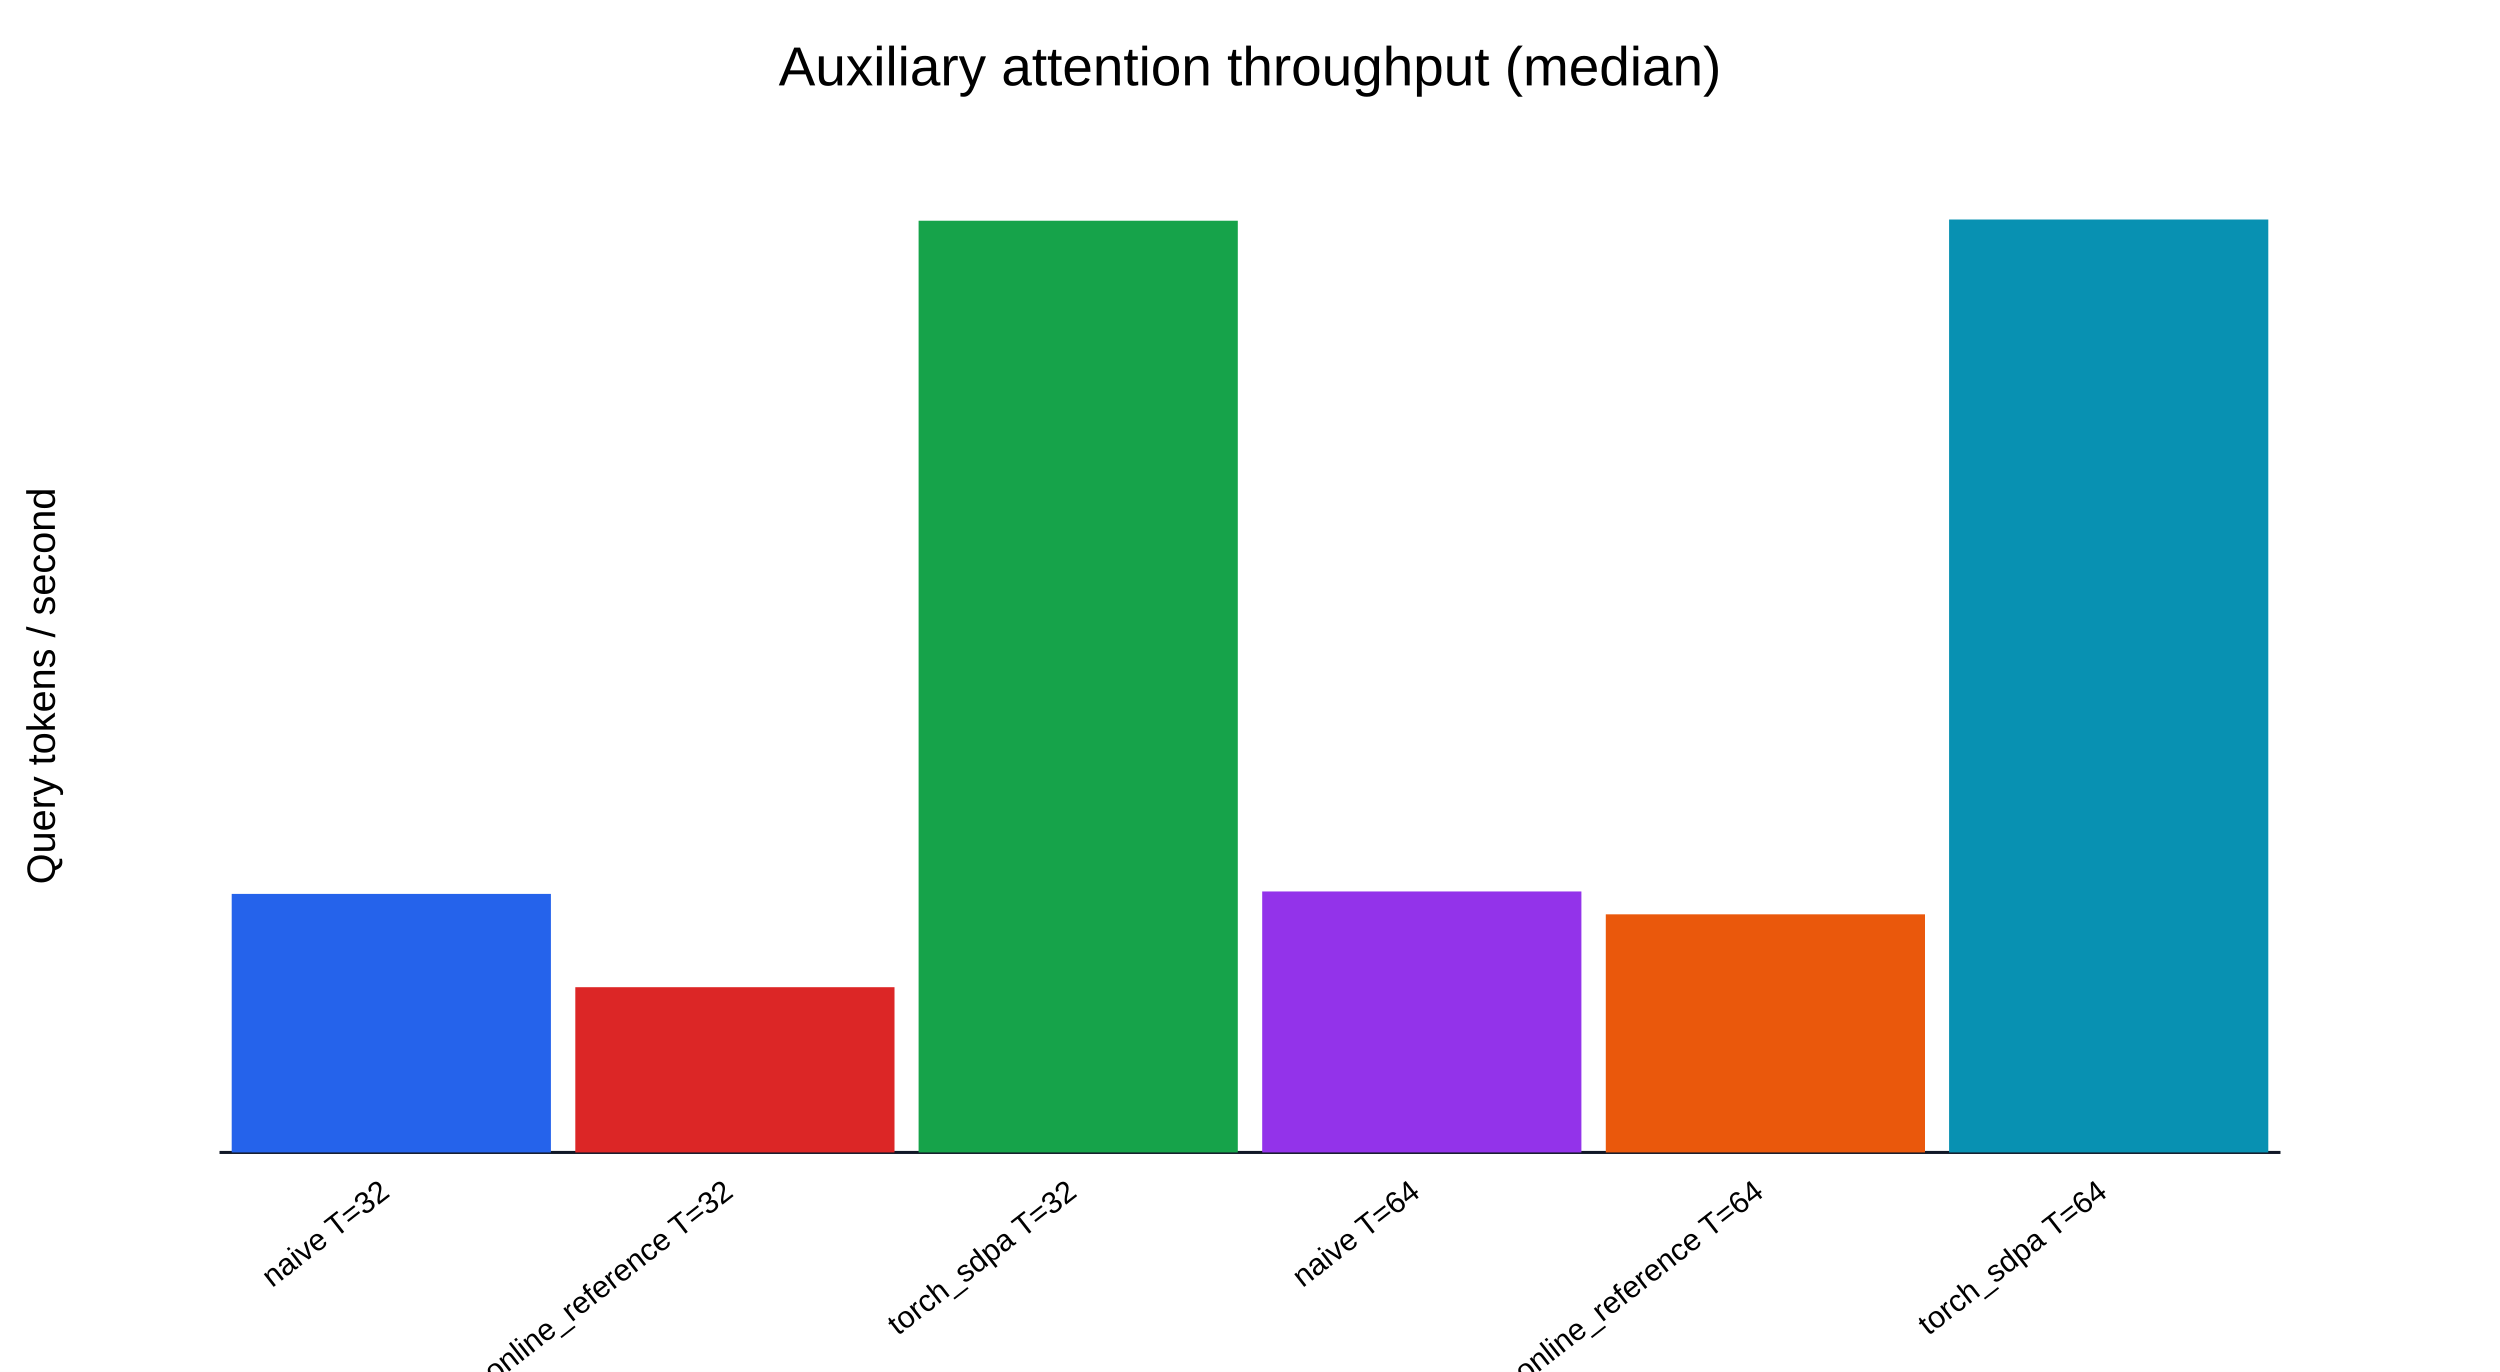
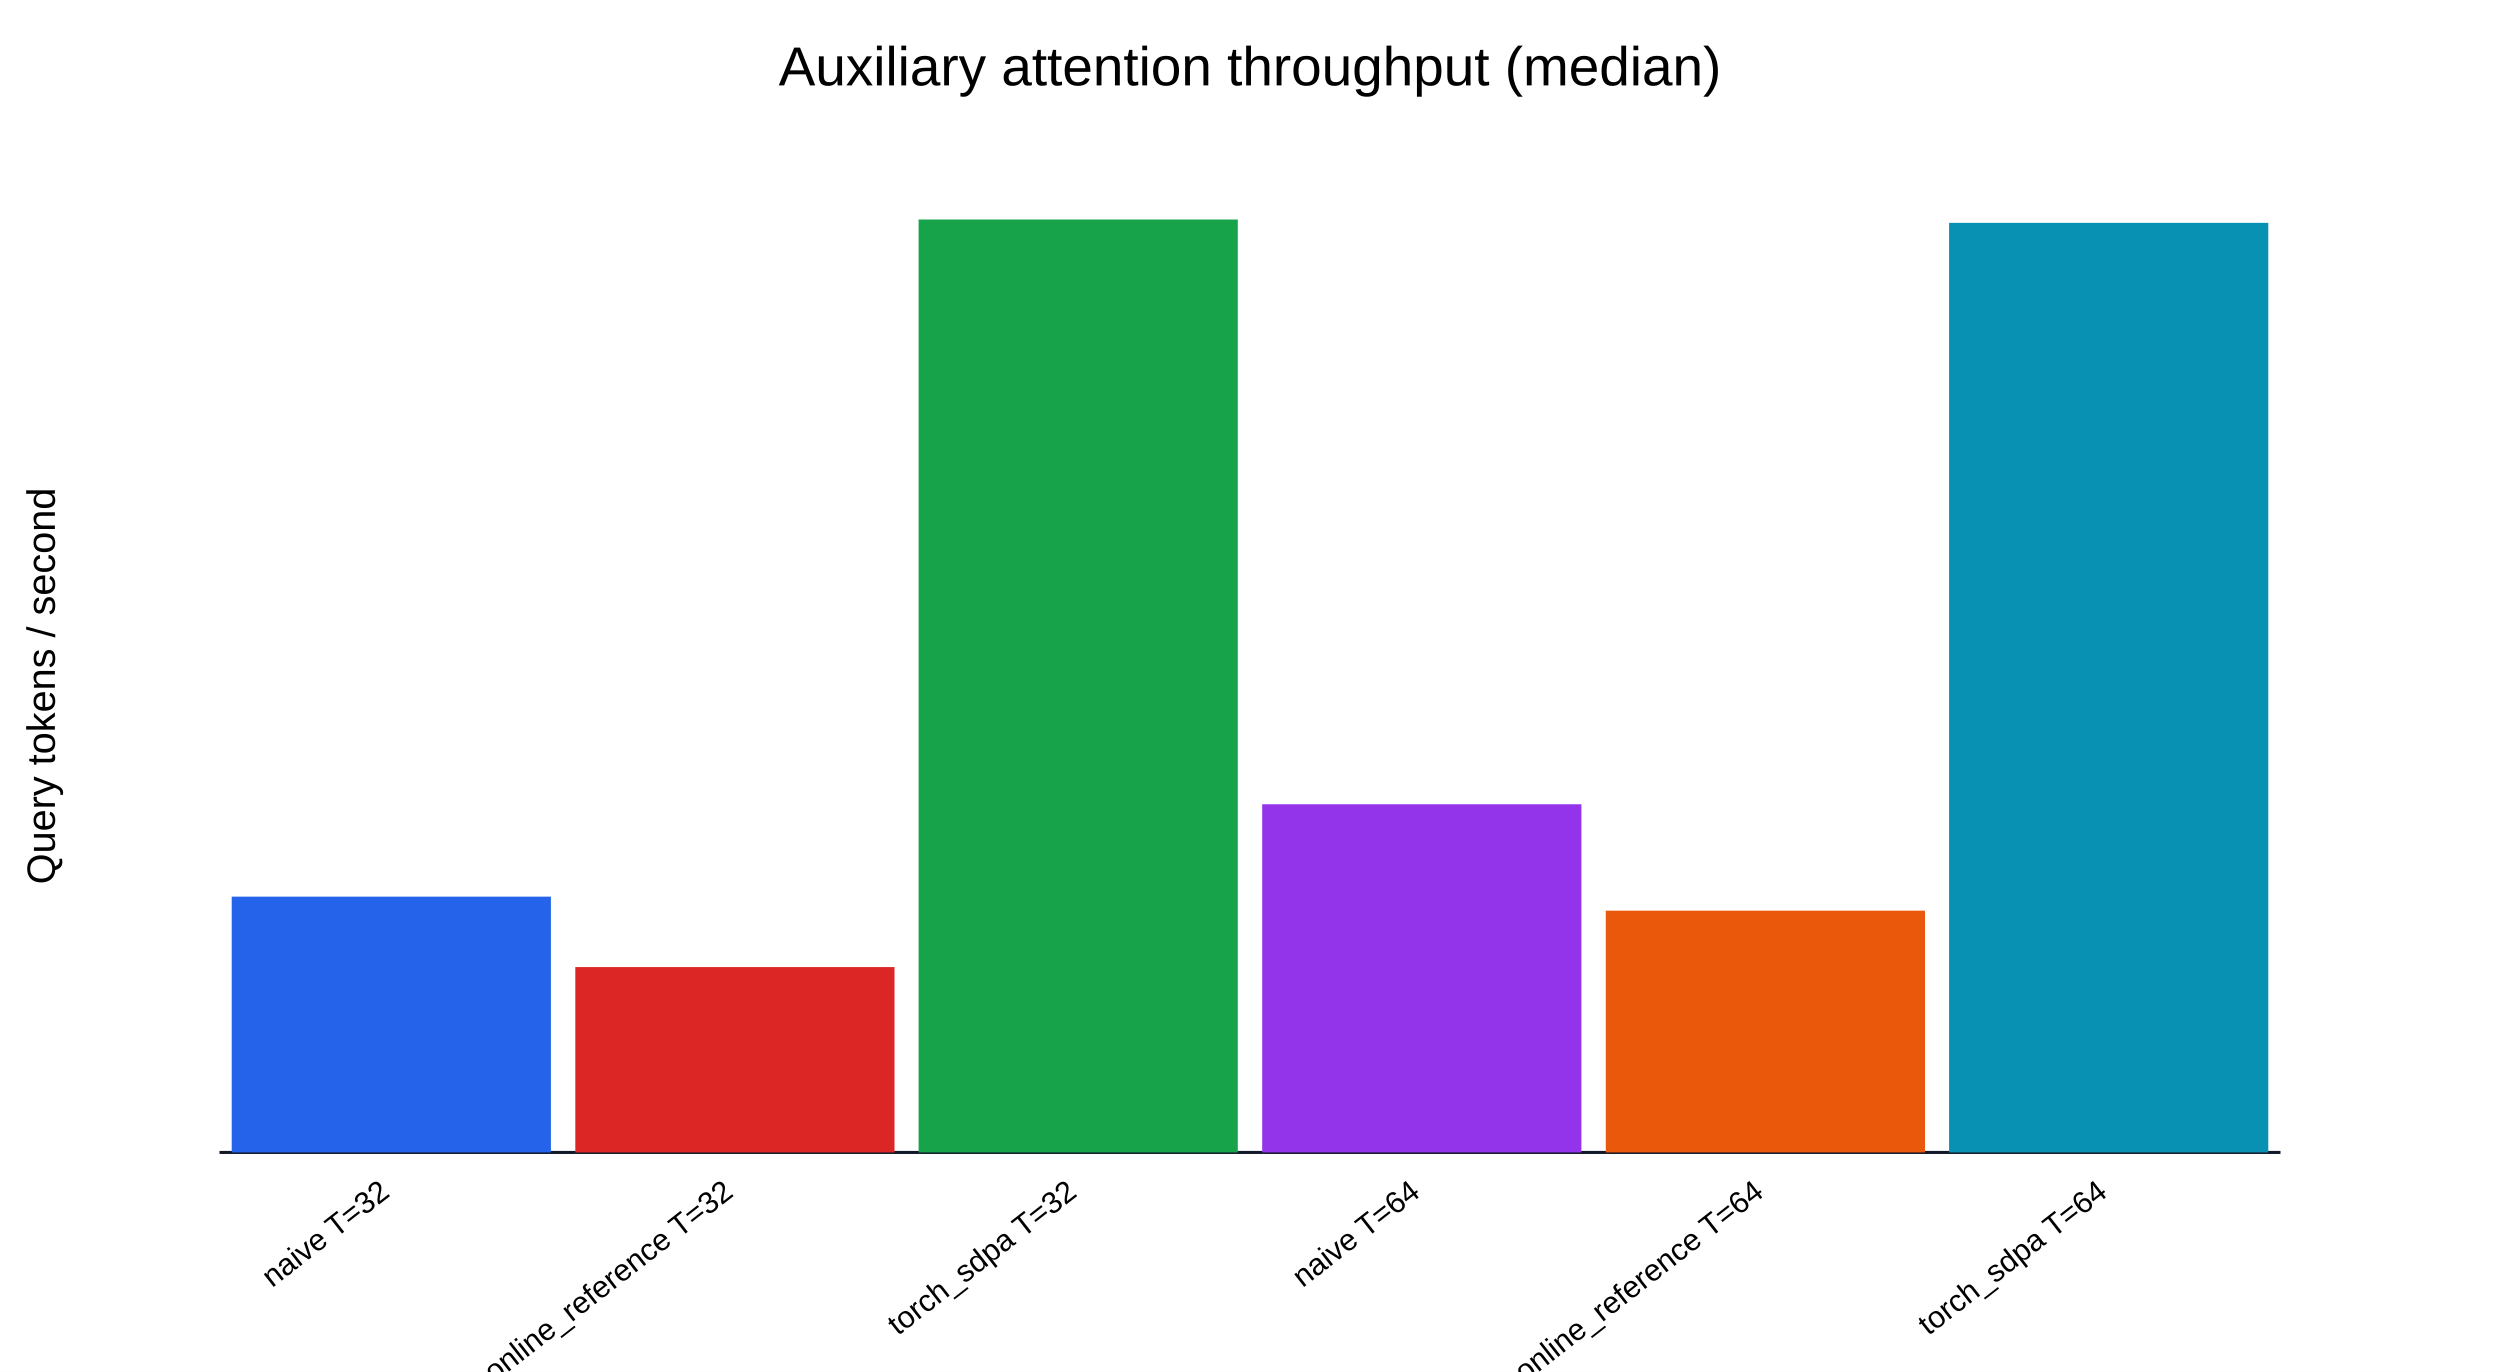
<svg xmlns="http://www.w3.org/2000/svg" width="820" height="450" viewBox="0 0 820 450">
  <rect width="100%" height="100%" fill="white" />
  <text x="410.0" y="28" text-anchor="middle" font-family="Arial" font-size="18">Auxiliary attention throughput (median)</text>
  <line x1="72" y1="378" x2="748" y2="378" stroke="#111827" />
  <text x="18" y="225.0" text-anchor="middle" transform="rotate(-90 18 225.0)" font-family="Arial" font-size="13">Query tokens / second</text>
-   <rect x="76.0" y="293.2" width="104.7" height="84.8" fill="#2563eb" />
+   <rect x="76.0" y="294.1" width="104.7" height="83.9" fill="#2563eb" />
  <text x="128.3" y="392" text-anchor="end" transform="rotate(-38 128.3 392)" font-family="Arial" font-size="10">naive T=32</text>
-   <rect x="188.7" y="323.8" width="104.7" height="54.2" fill="#dc2626" />
+   <rect x="188.7" y="317.2" width="104.7" height="60.8" fill="#dc2626" />
  <text x="241.0" y="392" text-anchor="end" transform="rotate(-38 241.0 392)" font-family="Arial" font-size="10">online_reference T=32</text>
-   <rect x="301.3" y="72.4" width="104.7" height="305.6" fill="#16a34a" />
+   <rect x="301.3" y="72.0" width="104.7" height="306.0" fill="#16a34a" />
  <text x="353.7" y="392" text-anchor="end" transform="rotate(-38 353.7 392)" font-family="Arial" font-size="10">torch_sdpa T=32</text>
-   <rect x="414.0" y="292.4" width="104.7" height="85.6" fill="#9333ea" />
+   <rect x="414.0" y="263.8" width="104.7" height="114.2" fill="#9333ea" />
  <text x="466.3" y="392" text-anchor="end" transform="rotate(-38 466.3 392)" font-family="Arial" font-size="10">naive T=64</text>
-   <rect x="526.7" y="299.9" width="104.7" height="78.1" fill="#ea580c" />
+   <rect x="526.7" y="298.7" width="104.7" height="79.3" fill="#ea580c" />
  <text x="579.0" y="392" text-anchor="end" transform="rotate(-38 579.0 392)" font-family="Arial" font-size="10">online_reference T=64</text>
-   <rect x="639.3" y="72.0" width="104.7" height="306.0" fill="#0891b2" />
+   <rect x="639.3" y="73.1" width="104.7" height="304.9" fill="#0891b2" />
  <text x="691.7" y="392" text-anchor="end" transform="rotate(-38 691.7 392)" font-family="Arial" font-size="10">torch_sdpa T=64</text>
</svg>
